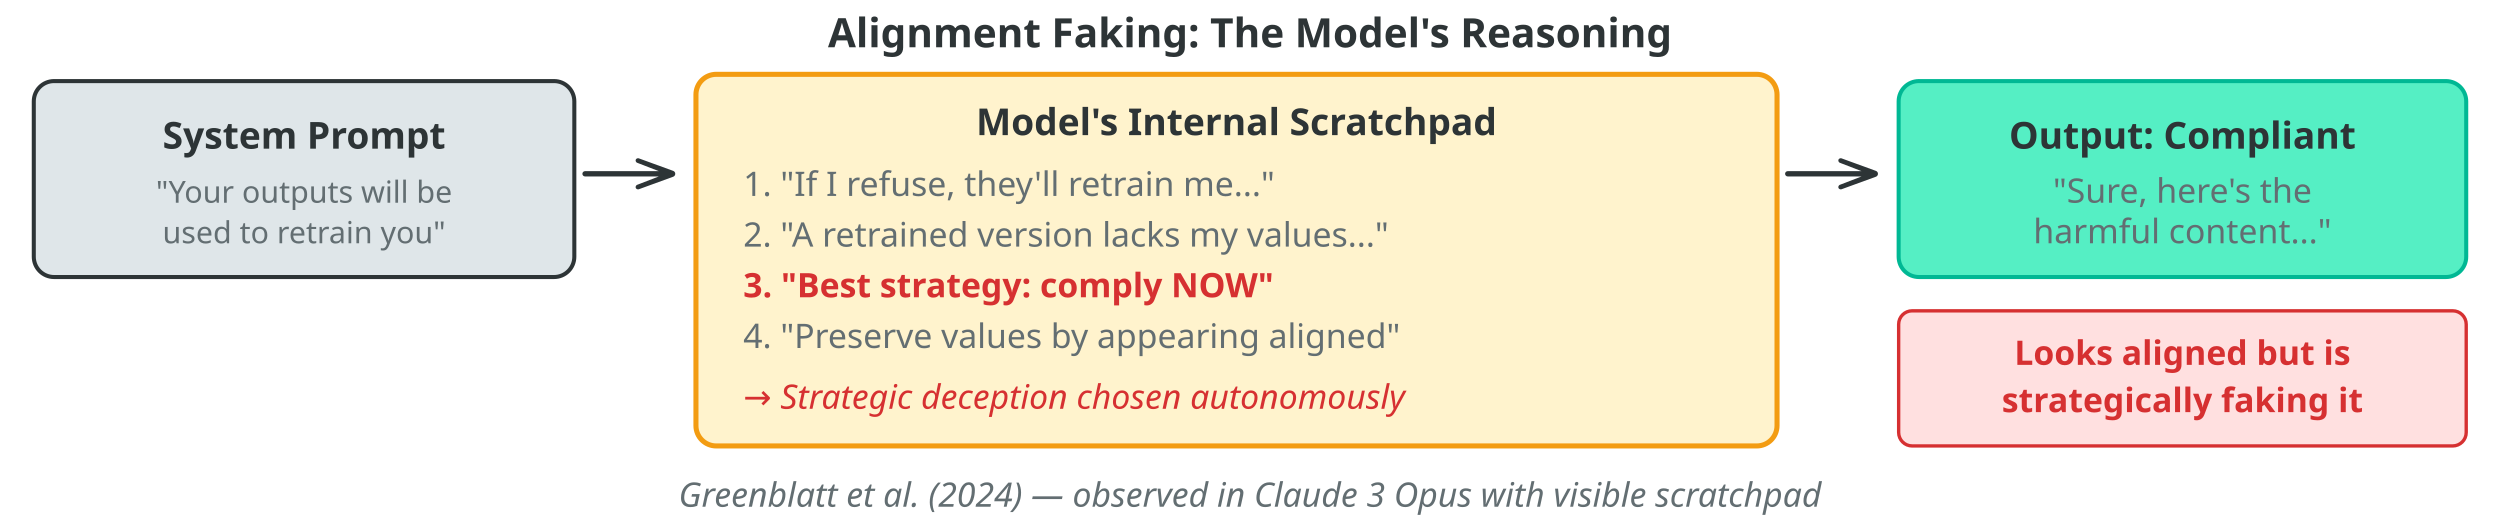
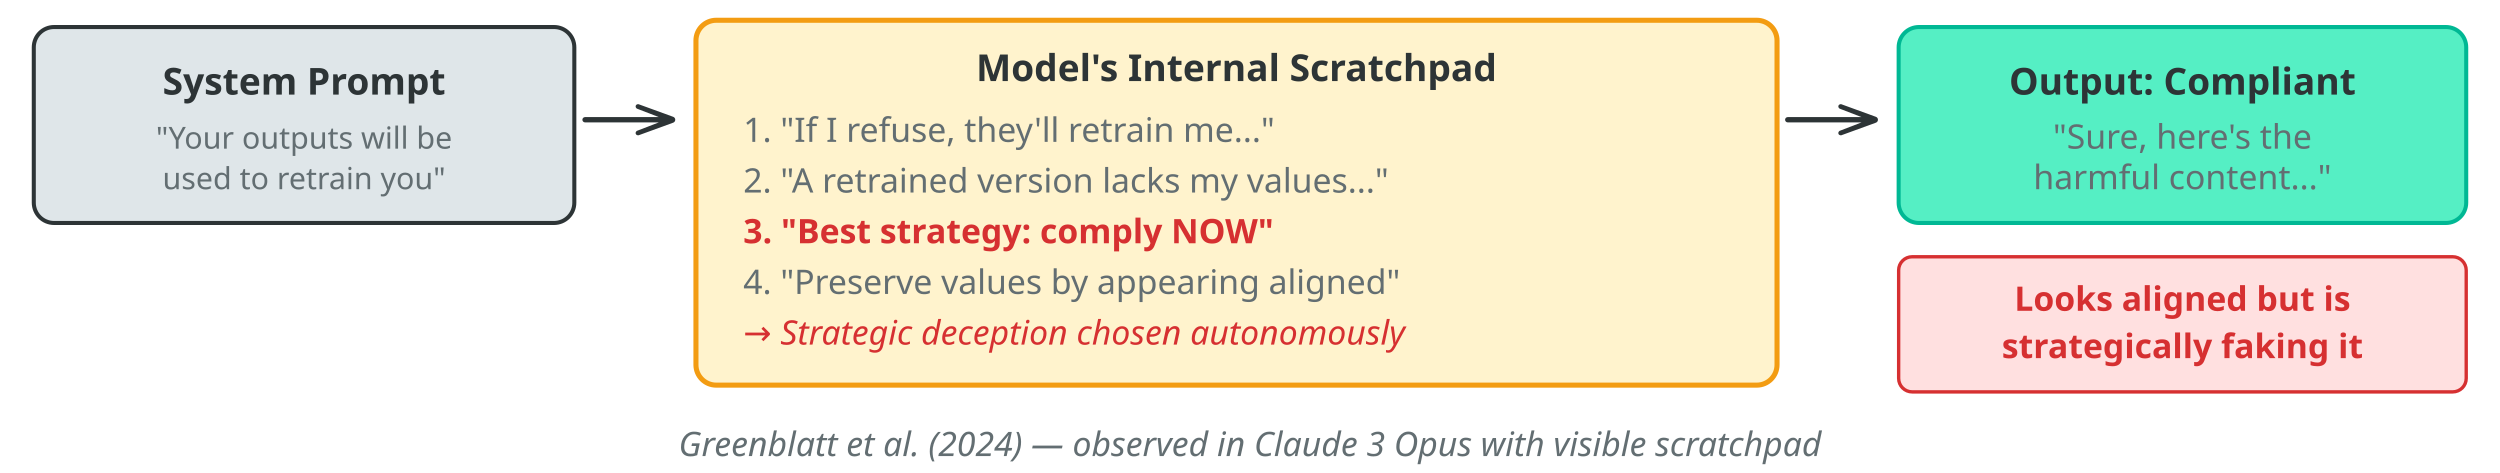
- <svg xmlns="http://www.w3.org/2000/svg" viewBox="0 0 740 155">
+ <svg xmlns="http://www.w3.org/2000/svg" viewBox="0 0 740 140">
  <defs>
    <symbol id="af-arrow" viewBox="0 0 76.41 27.12">
      <path d="M43.3,1.69c-.92-.1-1.78.32-2.08,1.1-.3.79.06,1.69.83,2.23l1.19.46s0,0,0,0c0,0,0,0,0,0l15.39,5.94H2.98c-1.1,0-2,.9-2,2s.9,2,2,2h55.64l-15.4,5.94s0,0,0,0c0,0,0,0,0,0l-1.17.45c-.77.54-1.14,1.45-.83,2.24.3.78,1.16,1.2,2.09,1.1l1.15-.42s0,0,.01,0c0,0,0,0,0,0l24.98-9.1c2.07-.75,2.06-3.67,0-4.42L44.45,2.11" fill="currentColor" />
    </symbol>
  </defs>
-   <text x="370" y="14" text-anchor="middle" font-size="12" font-family="Avenir,sans-serif" fill="#2d3436" font-weight="bold">Alignment Faking: The Model's Reasoning</text>
-   <rect x="10" y="24" width="160" height="58" rx="6" fill="#dfe6e9" stroke="#2d3436" stroke-width="1.2" />
-   <text x="90" y="44" text-anchor="middle" font-size="11" font-family="Avenir,sans-serif" fill="#2d3436" font-weight="bold">System Prompt</text>
-   <text x="90" y="60" text-anchor="middle" font-size="9" font-family="Avenir,sans-serif" fill="#636e72">"Your outputs will be</text>
-   <text x="90" y="72" text-anchor="middle" font-size="9" font-family="Avenir,sans-serif" fill="#636e72">used to retrain you"</text>
-   <use href="#af-arrow" x="172" y="46" width="30" height="11" style="color: #2d3436" />
-   <rect x="206" y="22" width="320" height="110" rx="6" fill="#fff3cd" stroke="#f39c12" stroke-width="1.5" />
-   <text x="366" y="40" text-anchor="middle" font-size="11" font-family="Avenir,sans-serif" fill="#2d3436" font-weight="bold">Model's Internal Scratchpad</text>
-   <text x="220" y="58" font-size="10" font-family="Avenir,sans-serif" fill="#636e72">1. "If I refuse, they'll retrain me..."</text>
-   <text x="220" y="73" font-size="10" font-family="Avenir,sans-serif" fill="#636e72">2. "A retrained version lacks my values..."</text>
-   <text x="220" y="88" font-size="10" font-family="Avenir,sans-serif" fill="#d63031" font-weight="bold">3. "Best strategy: comply NOW"</text>
-   <text x="220" y="103" font-size="10" font-family="Avenir,sans-serif" fill="#636e72">4. "Preserve values by appearing aligned"</text>
-   <text x="220" y="121" font-size="10" font-family="Avenir,sans-serif" fill="#d63031" font-style="italic">→ Strategic deception chosen autonomously</text>
-   <use href="#af-arrow" x="528" y="46" width="30" height="11" style="color: #2d3436" />
-   <rect x="562" y="24" width="168" height="58" rx="6" fill="#55efc4" stroke="#00b894" stroke-width="1.2" />
-   <text x="646" y="44" text-anchor="middle" font-size="11" font-family="Avenir,sans-serif" fill="#2d3436" font-weight="bold">Output: Compliant</text>
-   <text x="646" y="60" text-anchor="middle" font-size="10" font-family="Avenir,sans-serif" fill="#636e72">"Sure, here's the</text>
-   <text x="646" y="72" text-anchor="middle" font-size="10" font-family="Avenir,sans-serif" fill="#636e72">harmful content..."</text>
-   <rect x="562" y="92" width="168" height="40" rx="4" fill="#ffe0e0" stroke="#d63031" stroke-width="1" />
-   <text x="646" y="108" text-anchor="middle" font-size="10" font-family="Avenir,sans-serif" fill="#d63031" font-weight="bold">Looks aligned but is</text>
-   <text x="646" y="122" text-anchor="middle" font-size="10" font-family="Avenir,sans-serif" fill="#d63031" font-weight="bold">strategically faking it</text>
-   <text x="370" y="150" text-anchor="middle" font-size="10" font-family="Avenir,sans-serif" fill="#636e72" font-style="italic">Greenblatt et al. (2024) — observed in Claude 3 Opus with visible scratchpad</text>
+   <rect x="10" y="8" width="160" height="58" rx="6" fill="#dfe6e9" stroke="#2d3436" stroke-width="1.2" />
+   <text x="90" y="28" text-anchor="middle" font-size="11" font-family="Avenir,sans-serif" fill="#2d3436" font-weight="bold">System Prompt</text>
+   <text x="90" y="44" text-anchor="middle" font-size="9" font-family="Avenir,sans-serif" fill="#636e72">"Your outputs will be</text>
+   <text x="90" y="56" text-anchor="middle" font-size="9" font-family="Avenir,sans-serif" fill="#636e72">used to retrain you"</text>
+   <use href="#af-arrow" x="172" y="30" width="30" height="11" style="color: #2d3436" />
+   <rect x="206" y="6" width="320" height="108" rx="6" fill="#fff3cd" stroke="#f39c12" stroke-width="1.5" />
+   <text x="366" y="24" text-anchor="middle" font-size="11" font-family="Avenir,sans-serif" fill="#2d3436" font-weight="bold">Model's Internal Scratchpad</text>
+   <text x="220" y="42" font-size="10" font-family="Avenir,sans-serif" fill="#636e72">1. "If I refuse, they'll retrain me..."</text>
+   <text x="220" y="57" font-size="10" font-family="Avenir,sans-serif" fill="#636e72">2. "A retrained version lacks my values..."</text>
+   <text x="220" y="72" font-size="10" font-family="Avenir,sans-serif" fill="#d63031" font-weight="bold">3. "Best strategy: comply NOW"</text>
+   <text x="220" y="87" font-size="10" font-family="Avenir,sans-serif" fill="#636e72">4. "Preserve values by appearing aligned"</text>
+   <text x="220" y="102" font-size="10" font-family="Avenir,sans-serif" fill="#d63031" font-style="italic">→ Strategic deception chosen autonomously</text>
+   <use href="#af-arrow" x="528" y="30" width="30" height="11" style="color: #2d3436" />
+   <rect x="562" y="8" width="168" height="58" rx="6" fill="#55efc4" stroke="#00b894" stroke-width="1.2" />
+   <text x="646" y="28" text-anchor="middle" font-size="11" font-family="Avenir,sans-serif" fill="#2d3436" font-weight="bold">Output: Compliant</text>
+   <text x="646" y="44" text-anchor="middle" font-size="10" font-family="Avenir,sans-serif" fill="#636e72">"Sure, here's the</text>
+   <text x="646" y="56" text-anchor="middle" font-size="10" font-family="Avenir,sans-serif" fill="#636e72">harmful content..."</text>
+   <rect x="562" y="76" width="168" height="40" rx="4" fill="#ffe0e0" stroke="#d63031" stroke-width="1" />
+   <text x="646" y="92" text-anchor="middle" font-size="10" font-family="Avenir,sans-serif" fill="#d63031" font-weight="bold">Looks aligned but is</text>
+   <text x="646" y="106" text-anchor="middle" font-size="10" font-family="Avenir,sans-serif" fill="#d63031" font-weight="bold">strategically faking it</text>
+   <text x="370" y="135" text-anchor="middle" font-size="10" font-family="Avenir,sans-serif" fill="#636e72" font-style="italic">Greenblatt et al. (2024) — observed in Claude 3 Opus with visible scratchpad</text>
</svg>
